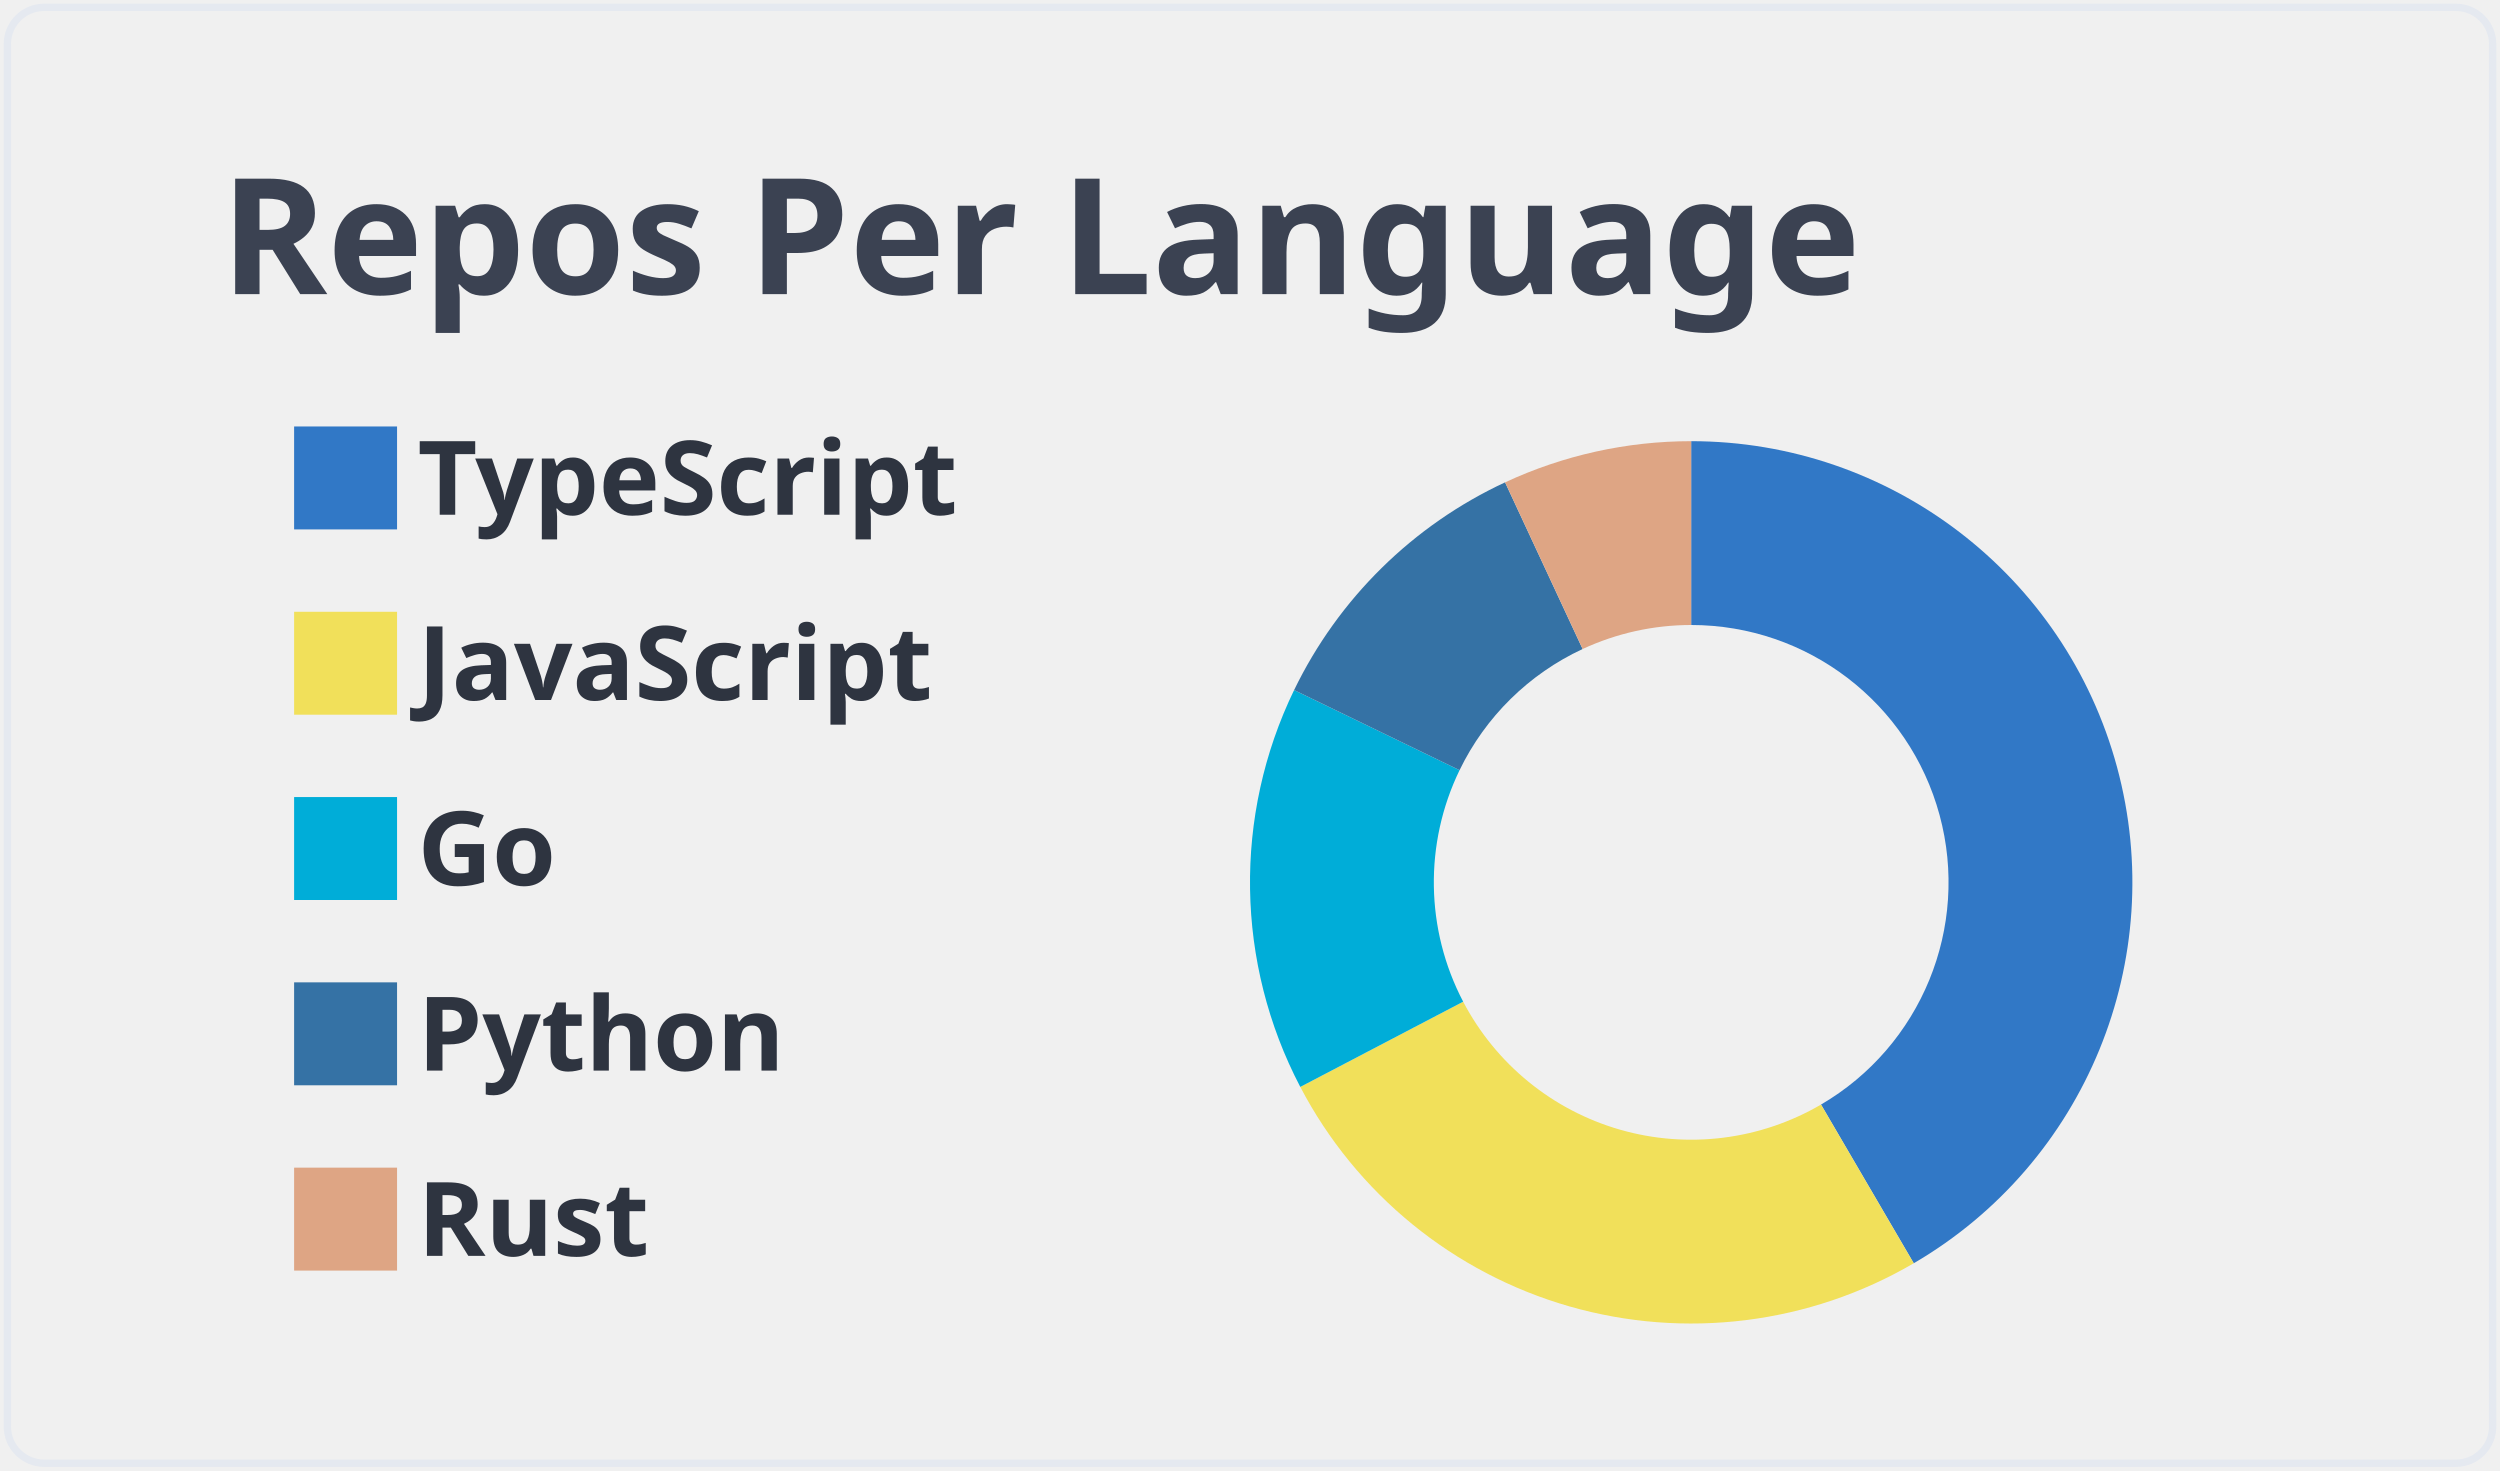
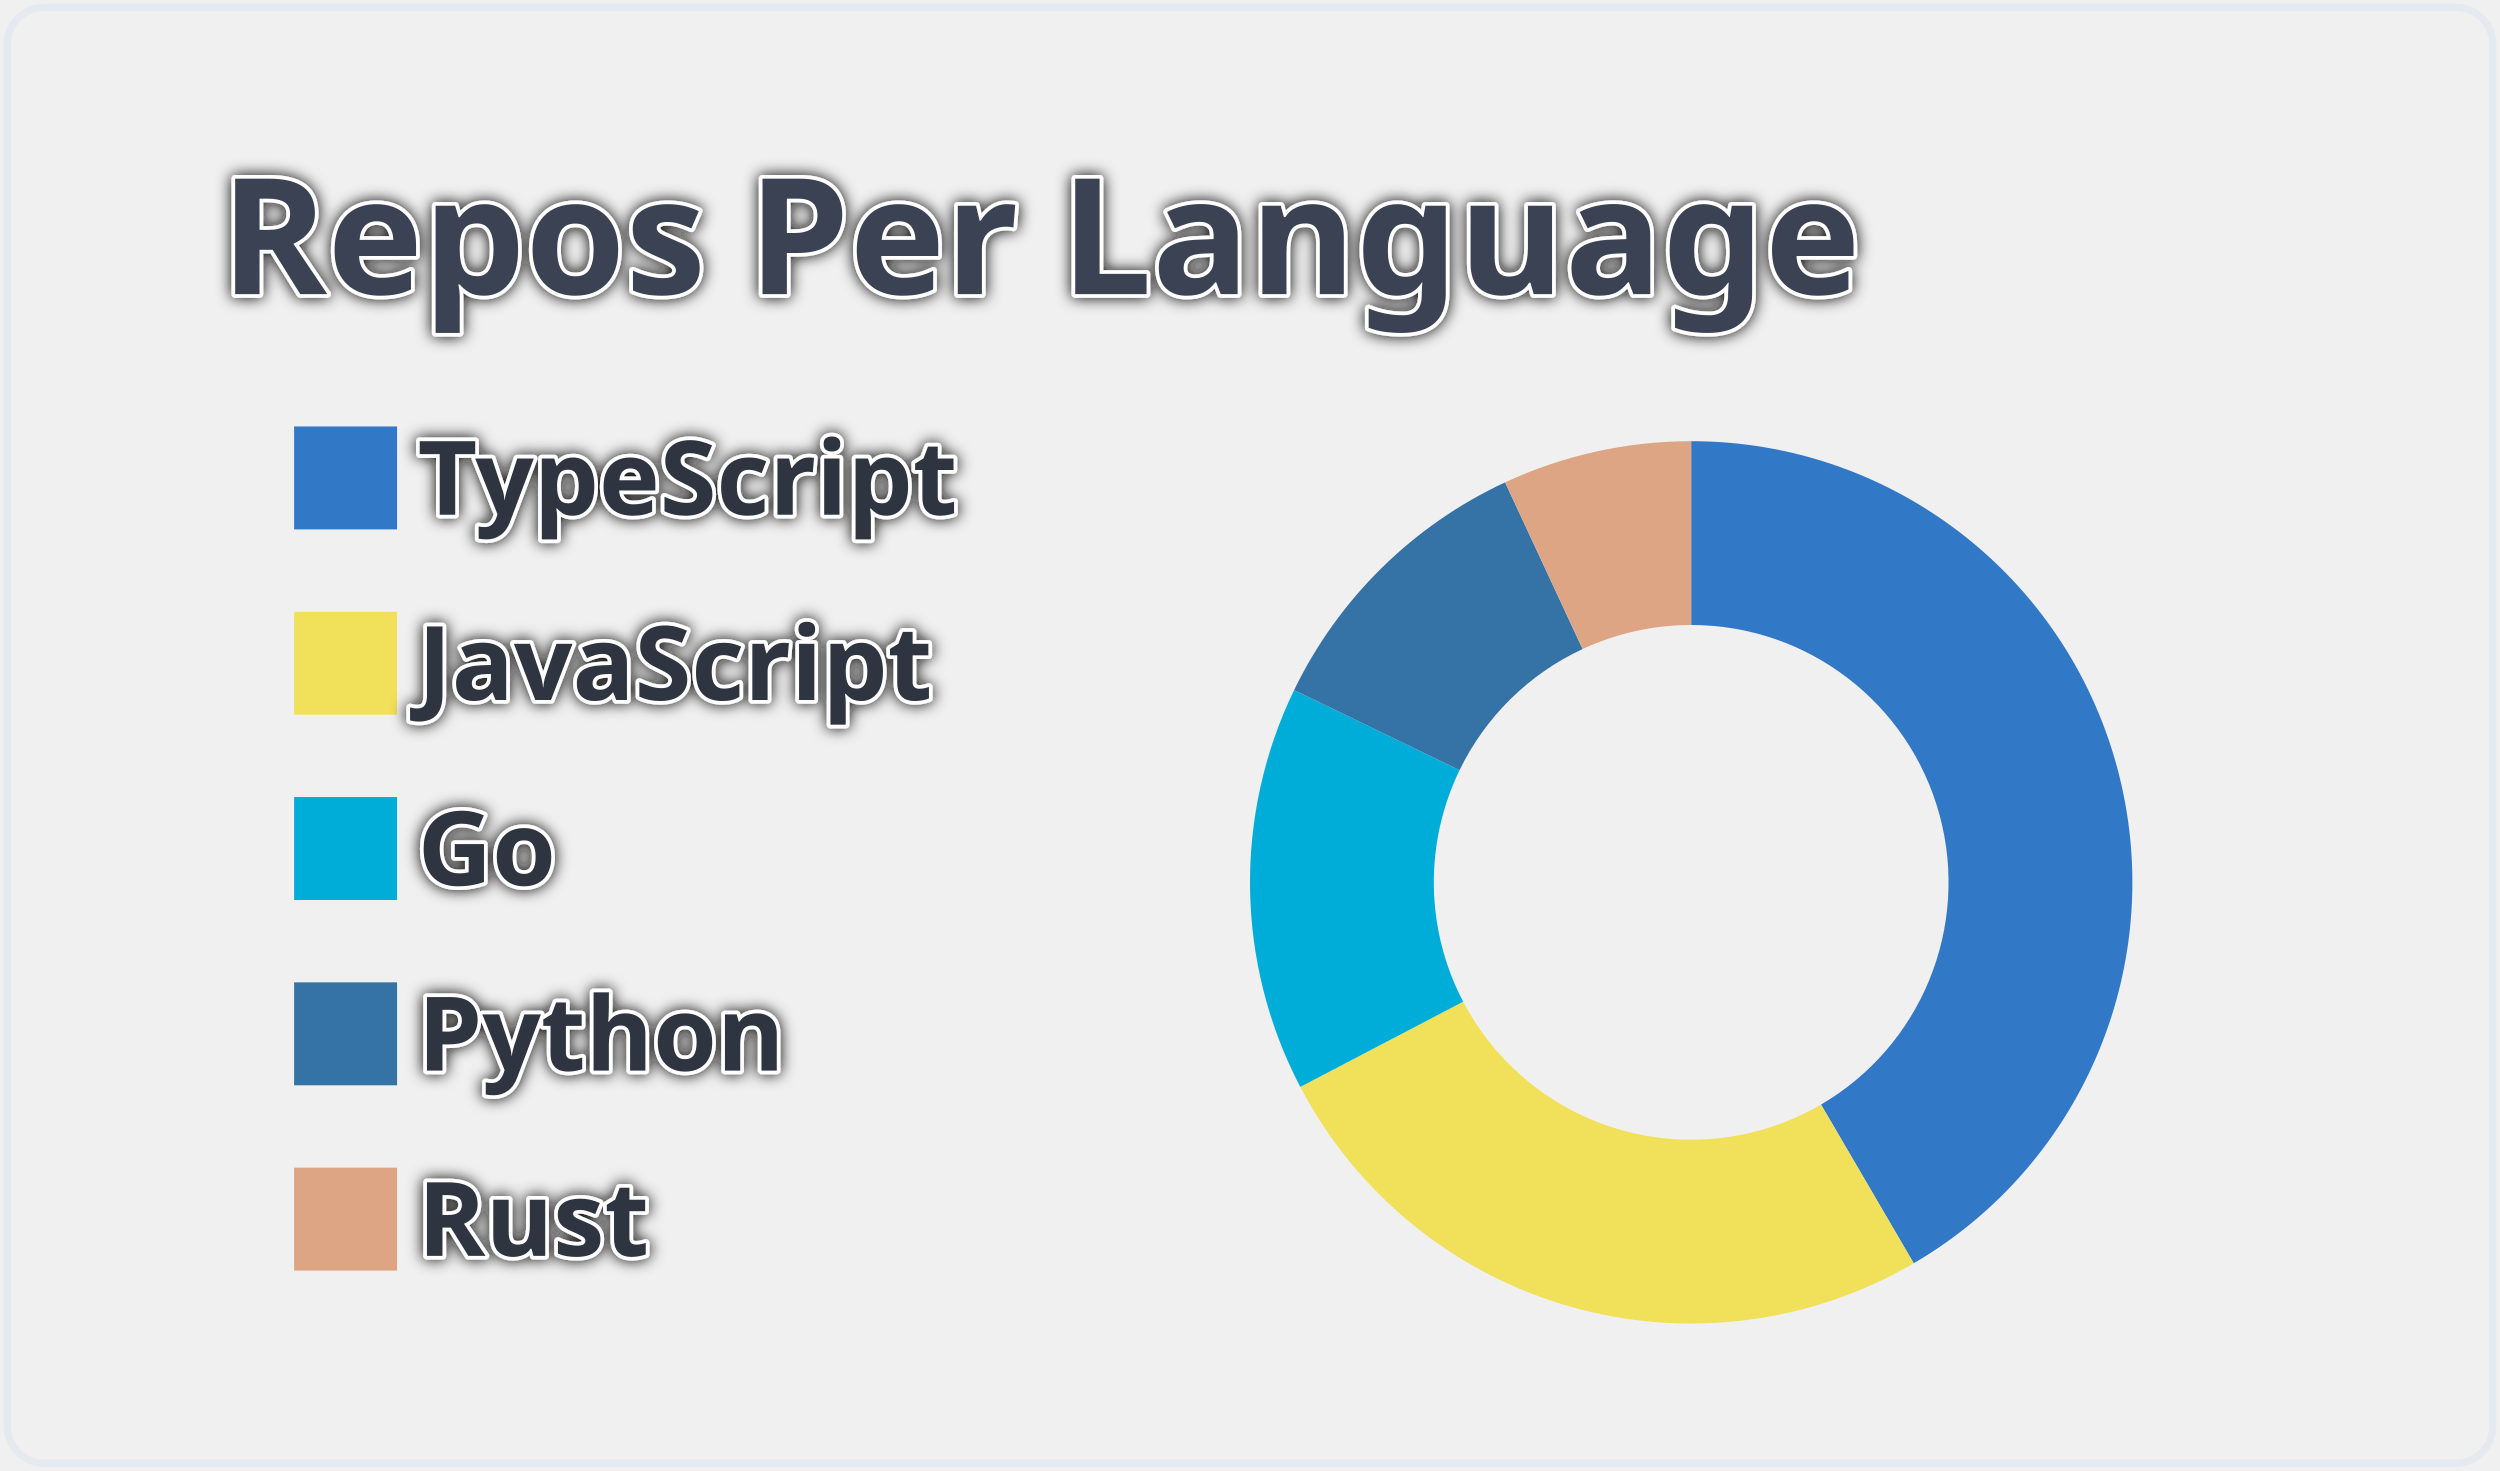
<svg xmlns="http://www.w3.org/2000/svg" width="340" height="200" viewBox="0 0 340 200">
  <style>* {
          font-family: 'Segoe UI', Ubuntu, "Helvetica Neue", Sans-Serif
        }
        text {
          font-weight: 600;
-           
+           paint-order: stroke fill;
+           stroke: #fff;
+           stroke-width: 1px;
+           stroke-linejoin: round;
+           filter: drop-shadow(0 0 1px #111);
        }</style>
  <g class="gpsc-root">
    <rect x="1" y="1" rx="5" ry="5" height="99%" width="99.412%" stroke="#e5e9f0" stroke-width="1" fill="#ffffff00" stroke-opacity="1" />
    <text x="30" y="40" class="gpsc-item" style="--gpsc-i: 0; font-size: 22px; fill: #3b4252;">Repos Per Language</text>
    <g transform="translate(0,40)">
      <g transform="translate(40,0)">
        <rect y="18" width="14" height="14" class="gpsc-item" style="--gpsc-i: 0; stroke-width: 1px;" fill="#3178c6" stroke="#ffffff00" />
        <rect y="43.2" width="14" height="14" class="gpsc-item" style="--gpsc-i: 1; stroke-width: 1px;" fill="#f1e05a" stroke="#ffffff00" />
        <rect y="68.4" width="14" height="14" class="gpsc-item" style="--gpsc-i: 2; stroke-width: 1px;" fill="#00add8" stroke="#ffffff00" />
        <rect y="93.6" width="14" height="14" class="gpsc-item" style="--gpsc-i: 3; stroke-width: 1px;" fill="#3572a5" stroke="#ffffff00" />
        <rect y="118.8" width="14" height="14" class="gpsc-item" style="--gpsc-i: 4; stroke-width: 1px;" fill="#dea584" stroke="#ffffff00" />
        <text x="16.8" y="30" class="gpsc-item" style="--gpsc-i: 0; fill: #2e3440; font-size: 14px;">TypeScript</text>
        <text x="16.8" y="55.2" class="gpsc-item" style="--gpsc-i: 1; fill: #2e3440; font-size: 14px;">JavaScript</text>
        <text x="16.8" y="80.4" class="gpsc-item" style="--gpsc-i: 2; fill: #2e3440; font-size: 14px;">Go</text>
        <text x="16.8" y="105.6" class="gpsc-item" style="--gpsc-i: 3; fill: #2e3440; font-size: 14px;">Python</text>
        <text x="16.8" y="130.8" class="gpsc-item" style="--gpsc-i: 4; fill: #2e3440; font-size: 14px;">Rust</text>
      </g>
      <g transform="translate( 230, 80 )">
        <g class="arc" style="--gpsc-i: 0;">
          <path d="M3.67394039744206e-15,-60A60,60,0,0,1,30.269,51.805L17.657,30.22A35,35,0,0,0,2.1431318985078682e-15,-35Z" style="fill: #3178c6; stroke-width: 2px;" stroke="#ffffff00" />
        </g>
        <g class="arc" style="--gpsc-i: 1;">
          <path d="M30.269,51.805A60,60,0,0,1,-53.161,27.82L-31.01,16.228A35,35,0,0,0,17.657,30.22Z" style="fill: #f1e05a; stroke-width: 2px;" stroke="#ffffff00" />
        </g>
        <g class="arc" style="--gpsc-i: 2;">
          <path d="M-53.161,27.82A60,60,0,0,1,-54,-26.153L-31.5,-15.256A35,35,0,0,0,-31.01,16.228Z" style="fill: #00add8; stroke-width: 2px;" stroke="#ffffff00" />
        </g>
        <g class="arc" style="--gpsc-i: 3;">
          <path d="M-54,-26.153A60,60,0,0,1,-25.31,-54.4L-14.764,-31.734A35,35,0,0,0,-31.5,-15.256Z" style="fill: #3572a5; stroke-width: 2px;" stroke="#ffffff00" />
        </g>
        <g class="arc" style="--gpsc-i: 4;">
          <path d="M-25.31,-54.4A60,60,0,0,1,-1.1021821192326178e-14,-60L-6.429395695523604e-15,-35A35,35,0,0,0,-14.764,-31.734Z" style="fill: #dea584; stroke-width: 2px;" stroke="#ffffff00" />
        </g>
      </g>
    </g>
  </g>
</svg>
